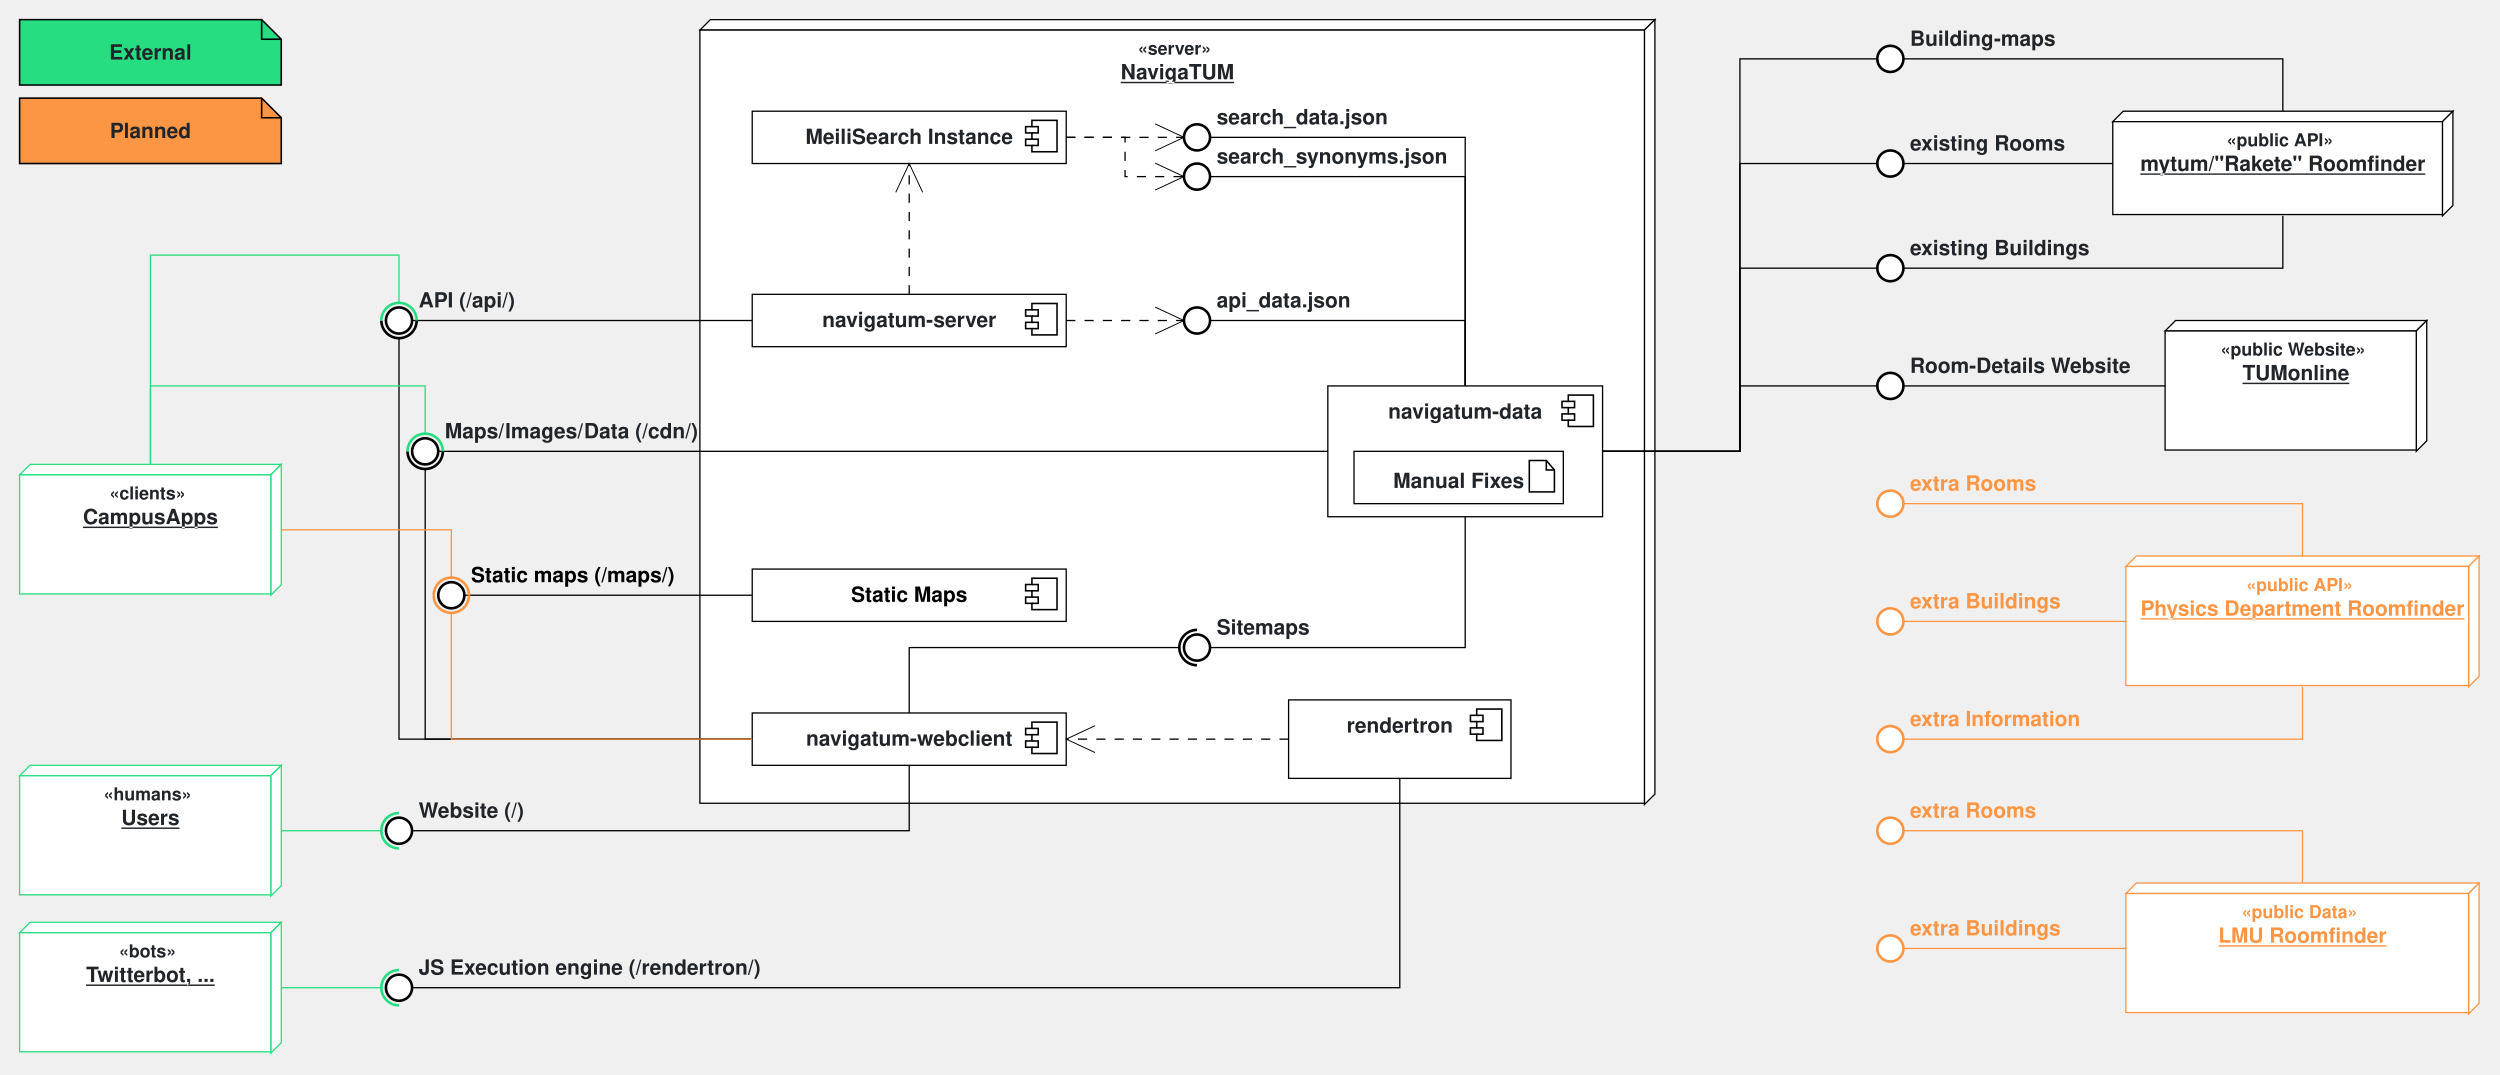
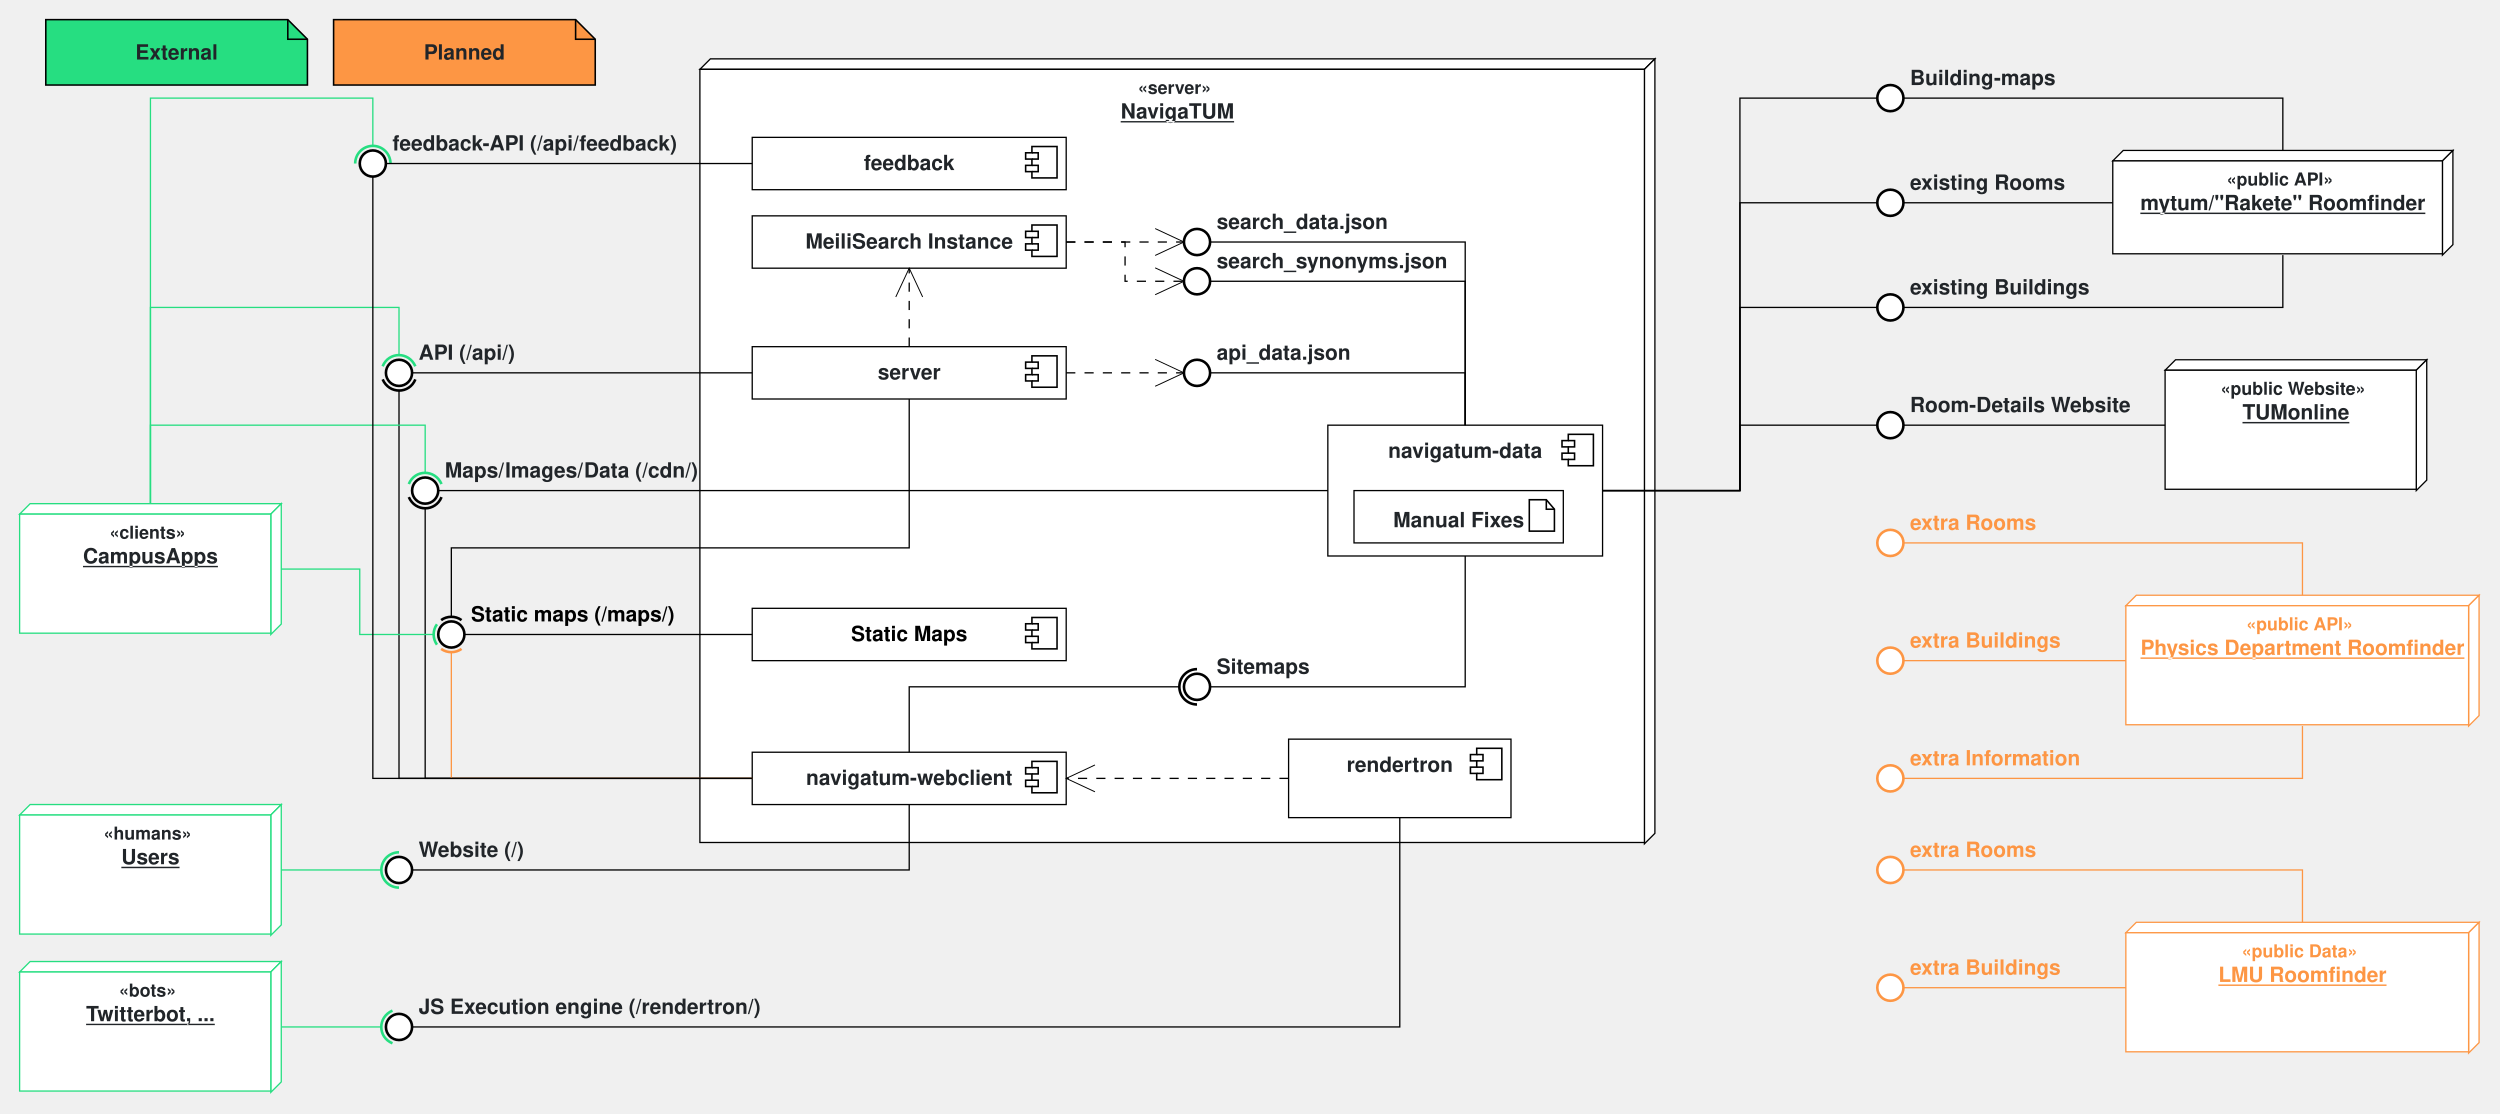
- <svg xmlns="http://www.w3.org/2000/svg" width="1911" height="821" fill="#ffffff">
+ <svg xmlns="http://www.w3.org/2000/svg" width="1911" height="851" fill="#ffffff">
  <defs>
    <style>
  text {
    fill: #212529;
    font-family: Helvetica Neue, Helvetica, Arial, sans-serif;
    font-size: 16px;
  }

  marker, text {
    fill-opacity: 1;
  }

  * {
    overflow: visible;
  }
</style>
  </defs>
-   <svg x="535" y="15" width="730" height="600" class="NavigaTUM" fill="#ffffff">
+   <svg x="535" y="45" width="730" height="600" class="NavigaTUM" fill="#ffffff">
    <g>
      <g>
        <path d="M 0 8 l 8 -8 H 730 l -8 8 Z" stroke="black" fill="white" class="sc-jSMfEi bOarBj" />
        <path d="M 730 0 V 592 l -8 8 V 8 Z" stroke="black" fill="white" class="sc-jSMfEi bOarBj" />
        <rect x="0" y="8" width="722" height="591" stroke="black" fill="white" class="sc-iBkjds iopFig" />
      </g>
      <text x="50%" y="30" dominant-baseline="middle" text-anchor="middle" font-weight="bold" pointer-events="none">
        <tspan x="50%" dy="-8" text-anchor="middle" font-size="85%">«server»</tspan>
        <tspan x="50%" dy="18" text-decoration="underline" text-anchor="middle">NavigaTUM</tspan>
      </text>
    </g>
  </svg>
-   <svg x="1015" y="295" width="210" height="100" class="navigatum-data" fill="#ffffff">
+   <svg x="1015" y="325" width="210" height="100" class="navigatum-data" fill="#ffffff">
    <g data-cy="uml-component">
      <rect width="100%" height="100%" stroke="black" fill="white" class="sc-iBkjds iopFig" />
      <text x="50%" y="25px" dominant-baseline="auto" text-anchor="middle" font-weight="bold" pointer-events="none">navigatum-data</text>
      <g transform="translate(179, 7)">
        <path d="M 4.8 0 L 24 0 L 24 24 L 4.8 24 L 4.8 19.2 L 0 19.2 L 0 14.4 L 4.8 14.4 L 4.8 9.6 L 0 9.6 L 0 4.8 L 4.8 4.8 Z" stroke-width="1.2" stroke-miterlimit="10" stroke="black" fill="white" class="sc-jSMfEi bOarBj" style="transform: scale(1);" />
        <path d="M 4.8 4.8 L 9.6 4.8 L 9.6 9.6 L 4.8 9.6 M 4.8 14.4 L 9.6 14.4 L 9.6 19.2 L 4.8 19.2" stroke-width="1.2" stroke-miterlimit="10" stroke="black" fill="none" class="sc-jSMfEi gYwSfK" style="transform: scale(1);" />
      </g>
    </g>
  </svg>
-   <svg x="1035" y="345" width="160" height="40" class="Manual Fixes" fill="#ffffff">
+   <svg x="1035" y="375" width="160" height="40" class="Manual Fixes" fill="#ffffff">
    <g>
      <rect width="100%" height="100%" stroke="black" fill="white" class="sc-iBkjds iopFig" />
      <text x="50%" y="28" dominant-baseline="auto" text-anchor="middle" font-weight="bold" pointer-events="none">Manual Fixes</text>
      <g transform="translate(134, 7) scale(1)">
        <path d="M 0 0 L 13 0 L 19.2 7.25 L 19.2 24 L 0 24 L 0 0 Z" stroke-width="1.2" stroke-miterlimit="10" stroke="black" fill="white" class="sc-jSMfEi bOarBj" />
        <path d="M 13 0 L 13 7.25 L 19.2 7.25" stroke-width="1.2" stroke-miterlimit="10" stroke="black" fill="none" class="sc-jSMfEi gYwSfK" />
      </g>
    </g>
  </svg>
-   <svg x="575" y="545" width="240" height="40" class="navigatum-webclient" fill="#ffffff">
+   <svg x="575" y="575" width="240" height="40" class="navigatum-webclient" fill="#ffffff">
    <g data-cy="uml-component">
      <rect width="100%" height="100%" stroke="black" fill="white" class="sc-iBkjds iopFig" />
      <text x="50%" y="25px" dominant-baseline="auto" text-anchor="middle" font-weight="bold" pointer-events="none">navigatum-webclient</text>
      <g transform="translate(209, 7)">
        <path d="M 4.8 0 L 24 0 L 24 24 L 4.8 24 L 4.8 19.2 L 0 19.2 L 0 14.4 L 4.8 14.4 L 4.8 9.6 L 0 9.6 L 0 4.8 L 4.8 4.8 Z" stroke-width="1.2" stroke-miterlimit="10" stroke="black" fill="white" class="sc-jSMfEi bOarBj" style="transform: scale(1);" />
        <path d="M 4.8 4.8 L 9.6 4.8 L 9.6 9.6 L 4.8 9.6 M 4.8 14.4 L 9.6 14.4 L 9.6 19.2 L 4.8 19.2" stroke-width="1.2" stroke-miterlimit="10" stroke="black" fill="none" class="sc-jSMfEi gYwSfK" style="transform: scale(1);" />
      </g>
    </g>
  </svg>
-   <svg x="905" y="95" width="20" height="20" class="search_data.json" fill="#ffffff">
-     <g>
-       <circle cx="10px" cy="50%" r="10" stroke-width="2" stroke="black" fill="white" class="sc-papXJ bdZYVS" />
+   <svg x="905" y="175" width="20" height="20" class="search_data.json" fill="#ffffff">
+     <g>
+       <circle cx="50%" cy="50%" r="10" stroke-width="2" stroke="black" fill="white" class="sc-papXJ bdZYVS" />
      <text x="25px" dominant-baseline="auto" text-anchor="start" font-weight="bold" pointer-events="none">search_data.json</text>
    </g>
  </svg>
-   <svg x="575" y="225" width="240" height="40" class="navigatum-server" fill="#ffffff">
-     <g data-cy="uml-component">
-       <rect width="100%" height="100%" stroke="black" fill="white" class="sc-iBkjds iopFig" />
-       <text x="50%" y="25px" dominant-baseline="auto" text-anchor="middle" font-weight="bold" pointer-events="none">navigatum-server</text>
+   <svg x="575" y="265" width="240" height="40" class="server" fill="#ffffff">
+     <g data-cy="uml-component">
+       <rect width="100%" height="100%" stroke="black" fill="white" class="sc-iBkjds iopFig" />
+       <text x="50%" y="25px" dominant-baseline="auto" text-anchor="middle" font-weight="bold" pointer-events="none">server</text>
      <g transform="translate(209, 7)">
        <path d="M 4.8 0 L 24 0 L 24 24 L 4.8 24 L 4.8 19.2 L 0 19.2 L 0 14.4 L 4.8 14.4 L 4.8 9.6 L 0 9.6 L 0 4.8 L 4.8 4.8 Z" stroke-width="1.2" stroke-miterlimit="10" stroke="black" fill="white" class="sc-jSMfEi bOarBj" style="transform: scale(1);" />
        <path d="M 4.8 4.8 L 9.6 4.8 L 9.6 9.6 L 4.8 9.6 M 4.8 14.4 L 9.6 14.4 L 9.6 19.2 L 4.8 19.2" stroke-width="1.2" stroke-miterlimit="10" stroke="black" fill="none" class="sc-jSMfEi gYwSfK" style="transform: scale(1);" />
      </g>
    </g>
  </svg>
-   <svg x="575" y="85" width="240" height="40" class="MeiliSearch Instance" fill="#ffffff">
+   <svg x="575" y="165" width="240" height="40" class="MeiliSearch Instance" fill="#ffffff">
    <g data-cy="uml-component">
      <rect width="100%" height="100%" stroke="black" fill="white" class="sc-iBkjds iopFig" />
      <text x="50%" y="25px" dominant-baseline="auto" text-anchor="middle" font-weight="bold" pointer-events="none">MeiliSearch Instance</text>
      <g transform="translate(209, 7)">
        <path d="M 4.8 0 L 24 0 L 24 24 L 4.8 24 L 4.8 19.2 L 0 19.2 L 0 14.4 L 4.8 14.4 L 4.8 9.6 L 0 9.6 L 0 4.8 L 4.8 4.8 Z" stroke-width="1.2" stroke-miterlimit="10" stroke="black" fill="white" class="sc-jSMfEi bOarBj" style="transform: scale(1);" />
        <path d="M 4.8 4.8 L 9.6 4.8 L 9.6 9.6 L 4.8 9.6 M 4.8 14.4 L 9.6 14.4 L 9.6 19.2 L 4.8 19.2" stroke-width="1.2" stroke-miterlimit="10" stroke="black" fill="none" class="sc-jSMfEi gYwSfK" style="transform: scale(1);" />
      </g>
    </g>
  </svg>
-   <svg x="905" y="235" width="20" height="20" class="api_data.json" fill="#ffffff">
-     <g>
-       <circle cx="10px" cy="50%" r="10" stroke-width="2" stroke="black" fill="white" class="sc-papXJ bdZYVS" />
+   <svg x="905" y="275" width="20" height="20" class="api_data.json" fill="#ffffff">
+     <g>
+       <circle cx="50%" cy="50%" r="10" stroke-width="2" stroke="black" fill="white" class="sc-papXJ bdZYVS" />
      <text x="25px" dominant-baseline="auto" text-anchor="start" font-weight="bold" pointer-events="none">api_data.json</text>
    </g>
  </svg>
-   <svg x="985" y="535" width="170" height="60" class="rendertron" fill="#ffffff">
+   <svg x="985" y="565" width="170" height="60" class="rendertron" fill="#ffffff">
    <g data-cy="uml-component">
      <rect width="100%" height="100%" stroke="black" fill="white" class="sc-iBkjds iopFig" />
      <text x="50%" y="25px" dominant-baseline="auto" text-anchor="middle" font-weight="bold" pointer-events="none">rendertron</text>
      <g transform="translate(139, 7)">
        <path d="M 4.8 0 L 24 0 L 24 24 L 4.8 24 L 4.8 19.2 L 0 19.2 L 0 14.4 L 4.8 14.4 L 4.8 9.6 L 0 9.6 L 0 4.8 L 4.8 4.8 Z" stroke-width="1.2" stroke-miterlimit="10" stroke="black" fill="white" class="sc-jSMfEi bOarBj" style="transform: scale(1);" />
        <path d="M 4.8 4.8 L 9.6 4.8 L 9.6 9.6 L 4.8 9.6 M 4.8 14.4 L 9.6 14.4 L 9.6 19.2 L 4.8 19.2" stroke-width="1.2" stroke-miterlimit="10" stroke="black" fill="none" class="sc-jSMfEi gYwSfK" style="transform: scale(1);" />
      </g>
    </g>
  </svg>
-   <svg x="905" y="125" width="20" height="20" class="search_synonyms.json" fill="#ffffff">
-     <g>
-       <circle cx="10px" cy="50%" r="10" stroke-width="2" stroke="black" fill="white" class="sc-papXJ bdZYVS" />
+   <svg x="905" y="205" width="20" height="20" class="search_synonyms.json" fill="#ffffff">
+     <g>
+       <circle cx="50%" cy="50%" r="10" stroke-width="2" stroke="black" fill="white" class="sc-papXJ bdZYVS" />
      <text x="25px" dominant-baseline="auto" text-anchor="start" font-weight="bold" pointer-events="none">search_synonyms.json</text>
    </g>
  </svg>
-   <svg x="575" y="435" width="240" height="40" class="Static Maps" fill="#ffffff">
+   <svg x="575" y="465" width="240" height="40" class="Static Maps" fill="#ffffff">
    <g data-cy="uml-component">
      <rect width="100%" height="100%" stroke="black" fill="white" class="sc-iBkjds hFmTNi" />
      <text x="50%" y="25px" dominant-baseline="auto" text-anchor="middle" font-weight="bold" pointer-events="none" style="fill: black;">Static Maps</text>
      <g transform="translate(209, 7)">
        <path d="M 4.8 0 L 24 0 L 24 24 L 4.8 24 L 4.8 19.2 L 0 19.2 L 0 14.4 L 4.8 14.4 L 4.8 9.6 L 0 9.6 L 0 4.8 L 4.8 4.8 Z" stroke-width="1.2" stroke-miterlimit="10" stroke="black" fill="white" class="sc-jSMfEi fDFhdB" style="transform: scale(1);" />
        <path d="M 4.8 4.8 L 9.6 4.8 L 9.6 9.6 L 4.8 9.6 M 4.8 14.4 L 9.6 14.4 L 9.6 19.2 L 4.8 19.2" stroke-width="1.2" stroke-miterlimit="10" stroke="black" fill="none" class="sc-jSMfEi gxavQI" style="transform: scale(1);" />
      </g>
    </g>
  </svg>
-   <svg x="905" y="485" width="20" height="20" class="Sitemaps" fill="#ffffff">
-     <g>
-       <circle cx="10px" cy="50%" r="10" stroke-width="2" stroke="black" fill="white" class="sc-papXJ bdZYVS" />
+   <svg x="905" y="515" width="20" height="20" class="Sitemaps" fill="#ffffff">
+     <g>
+       <circle cx="50%" cy="50%" r="10" stroke-width="2" stroke="black" fill="white" class="sc-papXJ bdZYVS" />
      <text x="25px" dominant-baseline="auto" text-anchor="start" font-weight="bold" pointer-events="none">Sitemaps</text>
    </g>
  </svg>
-   <svg x="1615" y="85" width="260" height="80" class="mytum/&quot;Rakete&quot; Roomfinder" fill="#ffffff">
+   <svg x="575" y="105" width="240" height="40" class="feedback" fill="#ffffff">
+     <g data-cy="uml-component">
+       <rect width="100%" height="100%" stroke="black" fill="white" class="sc-iBkjds iopFig" />
+       <text x="50%" y="25px" dominant-baseline="auto" text-anchor="middle" font-weight="bold" pointer-events="none">feedback</text>
+       <g transform="translate(209, 7)">
+         <path d="M 4.8 0 L 24 0 L 24 24 L 4.8 24 L 4.8 19.2 L 0 19.2 L 0 14.4 L 4.8 14.4 L 4.8 9.6 L 0 9.6 L 0 4.8 L 4.8 4.8 Z" stroke-width="1.2" stroke-miterlimit="10" stroke="black" fill="white" class="sc-jSMfEi bOarBj" style="transform: scale(1);" />
+         <path d="M 4.8 4.8 L 9.6 4.8 L 9.6 9.6 L 4.8 9.6 M 4.8 14.4 L 9.6 14.4 L 9.6 19.2 L 4.8 19.2" stroke-width="1.2" stroke-miterlimit="10" stroke="black" fill="none" class="sc-jSMfEi gYwSfK" style="transform: scale(1);" />
+       </g>
+     </g>
+   </svg>
+   <svg x="1615" y="115" width="260" height="80" class="mytum/&quot;Rakete&quot; Roomfinder" fill="#ffffff">
    <g>
      <g>
        <path d="M 0 8 l 8 -8 H 260 l -8 8 Z" stroke="black" fill="white" class="sc-jSMfEi bOarBj" />
        <path d="M 260 0 V 72 l -8 8 V 8 Z" stroke="black" fill="white" class="sc-jSMfEi bOarBj" />
        <rect x="0" y="8" width="252" height="71" stroke="black" fill="white" class="sc-iBkjds iopFig" />
      </g>
      <text x="50%" y="30" dominant-baseline="middle" text-anchor="middle" font-weight="bold" pointer-events="none">
        <tspan x="50%" dy="-8" text-anchor="middle" font-size="85%">«public API»</tspan>
        <tspan x="50%" dy="18" text-decoration="underline" text-anchor="middle">mytum/"Rakete" Roomfinder</tspan>
      </text>
    </g>
  </svg>
-   <svg x="1655" y="245" width="200" height="100" class="TUMonline" fill="#ffffff">
+   <svg x="1655" y="275" width="200" height="100" class="TUMonline" fill="#ffffff">
    <g>
      <g>
        <path d="M 0 8 l 8 -8 H 200 l -8 8 Z" stroke="black" fill="white" class="sc-jSMfEi bOarBj" />
        <path d="M 200 0 V 92 l -8 8 V 8 Z" stroke="black" fill="white" class="sc-jSMfEi bOarBj" />
        <rect x="0" y="8" width="192" height="91" stroke="black" fill="white" class="sc-iBkjds iopFig" />
      </g>
      <text x="50%" y="30" dominant-baseline="middle" text-anchor="middle" font-weight="bold" pointer-events="none">
        <tspan x="50%" dy="-8" text-anchor="middle" font-size="85%">«public Website»</tspan>
        <tspan x="50%" dy="18" text-decoration="underline" text-anchor="middle">TUMonline</tspan>
      </text>
    </g>
  </svg>
-   <svg x="1435" y="115" width="20" height="20" class="existing Rooms" fill="#ffffff">
-     <g>
-       <circle cx="10px" cy="50%" r="10" stroke-width="2" stroke="black" fill="white" class="sc-papXJ bdZYVS" />
+   <svg x="1435" y="145" width="20" height="20" class="existing Rooms" fill="#ffffff">
+     <g>
+       <circle cx="50%" cy="50%" r="10" stroke-width="2" stroke="black" fill="white" class="sc-papXJ bdZYVS" />
      <text x="25px" dominant-baseline="auto" text-anchor="start" font-weight="bold" pointer-events="none">existing Rooms</text>
    </g>
  </svg>
-   <svg x="1435" y="285" width="20" height="20" class="Room-Details Website" fill="#ffffff">
-     <g>
-       <circle cx="10px" cy="50%" r="10" stroke-width="2" stroke="black" fill="white" class="sc-papXJ bdZYVS" />
+   <svg x="1435" y="315" width="20" height="20" class="Room-Details Website" fill="#ffffff">
+     <g>
+       <circle cx="50%" cy="50%" r="10" stroke-width="2" stroke="black" fill="white" class="sc-papXJ bdZYVS" />
      <text x="25px" dominant-baseline="auto" text-anchor="start" font-weight="bold" pointer-events="none">Room-Details Website</text>
    </g>
  </svg>
-   <svg x="1435" y="35" width="20" height="20" class="Building-maps" fill="#ffffff">
-     <g>
-       <circle cx="10px" cy="50%" r="10" stroke-width="2" stroke="black" fill="white" class="sc-papXJ bdZYVS" />
+   <svg x="1435" y="65" width="20" height="20" class="Building-maps" fill="#ffffff">
+     <g>
+       <circle cx="50%" cy="50%" r="10" stroke-width="2" stroke="black" fill="white" class="sc-papXJ bdZYVS" />
      <text x="25px" dominant-baseline="auto" text-anchor="start" font-weight="bold" pointer-events="none">Building-maps</text>
    </g>
  </svg>
-   <svg x="1435" y="195" width="20" height="20" class="existing Buildings" fill="#ffffff">
-     <g>
-       <circle cx="10px" cy="50%" r="10" stroke-width="2" stroke="black" fill="white" class="sc-papXJ bdZYVS" />
+   <svg x="1435" y="225" width="20" height="20" class="existing Buildings" fill="#ffffff">
+     <g>
+       <circle cx="50%" cy="50%" r="10" stroke-width="2" stroke="black" fill="white" class="sc-papXJ bdZYVS" />
      <text x="25px" dominant-baseline="auto" text-anchor="start" font-weight="bold" pointer-events="none">existing Buildings</text>
    </g>
  </svg>
-   <svg x="295" y="235" width="20" height="20" class="API (/api/)" fill="#ffffff">
-     <g>
-       <circle cx="10px" cy="50%" r="10" stroke-width="2" stroke="black" fill="white" class="sc-papXJ bdZYVS" />
+   <svg x="295" y="275" width="20" height="20" class="API (/api/)" fill="#ffffff">
+     <g>
+       <circle cx="50%" cy="50%" r="10" stroke-width="2" stroke="black" fill="white" class="sc-papXJ bdZYVS" />
      <text x="25px" dominant-baseline="auto" text-anchor="start" font-weight="bold" pointer-events="none">API (/api/)</text>
    </g>
  </svg>
-   <svg x="315" y="335" width="20" height="20" class="Maps/Images/Data (/cdn/)" fill="#ffffff">
-     <g>
-       <circle cx="10px" cy="50%" r="10" stroke-width="2" stroke="black" fill="white" class="sc-papXJ bdZYVS" />
+   <svg x="315" y="365" width="20" height="20" class="Maps/Images/Data (/cdn/)" fill="#ffffff">
+     <g>
+       <circle cx="50%" cy="50%" r="10" stroke-width="2" stroke="black" fill="white" class="sc-papXJ bdZYVS" />
      <text x="25px" dominant-baseline="auto" text-anchor="start" font-weight="bold" pointer-events="none">Maps/Images/Data (/cdn/)</text>
    </g>
  </svg>
-   <svg x="295" y="625" width="20" height="20" class="Website (/)" fill="#ffffff">
-     <g>
-       <circle cx="10px" cy="50%" r="10" stroke-width="2" stroke="black" fill="white" class="sc-papXJ bdZYVS" />
+   <svg x="295" y="655" width="20" height="20" class="Website (/)" fill="#ffffff">
+     <g>
+       <circle cx="50%" cy="50%" r="10" stroke-width="2" stroke="black" fill="white" class="sc-papXJ bdZYVS" />
      <text x="25px" dominant-baseline="auto" text-anchor="start" font-weight="bold" pointer-events="none">Website (/)</text>
    </g>
  </svg>
-   <svg x="1625" y="425" width="270" height="100" class="Physics Department Roomfinder" fill="#ffffff">
+   <svg x="1625" y="455" width="270" height="100" class="Physics Department Roomfinder" fill="#ffffff">
    <g>
      <g>
        <path d="M 0 8 l 8 -8 H 270 l -8 8 Z" stroke="#fd9644" fill="white" class="sc-jSMfEi jjEajA" />
        <path d="M 270 0 V 92 l -8 8 V 8 Z" stroke="#fd9644" fill="white" class="sc-jSMfEi jjEajA" />
        <rect x="0" y="8" width="262" height="91" stroke="#fd9644" fill="white" class="sc-iBkjds dpfeJX" />
      </g>
      <text x="50%" y="30" dominant-baseline="middle" text-anchor="middle" font-weight="bold" pointer-events="none" style="fill: rgb(253, 150, 68);">
        <tspan x="50%" dy="-8" text-anchor="middle" font-size="85%">«public API»</tspan>
        <tspan x="50%" dy="18" text-decoration="underline" text-anchor="middle">Physics Department Roomfinder</tspan>
      </text>
    </g>
  </svg>
-   <svg x="1435" y="375" width="20" height="20" class="extra Rooms" fill="#ffffff">
-     <g>
-       <circle cx="10px" cy="50%" r="10" stroke-width="2" stroke="#fd9644" fill="white" class="sc-papXJ dMqOER" />
+   <svg x="1435" y="405" width="20" height="20" class="extra Rooms" fill="#ffffff">
+     <g>
+       <circle cx="50%" cy="50%" r="10" stroke-width="2" stroke="#fd9644" fill="white" class="sc-papXJ dMqOER" />
      <text x="25px" dominant-baseline="auto" text-anchor="start" font-weight="bold" pointer-events="none" style="fill: rgb(253, 150, 68);">extra Rooms</text>
    </g>
  </svg>
-   <svg x="1435" y="465" width="20" height="20" class="extra Buildings" fill="#ffffff">
-     <g>
-       <circle cx="10px" cy="50%" r="10" stroke-width="2" stroke="#fd9644" fill="white" class="sc-papXJ dMqOER" />
+   <svg x="1435" y="495" width="20" height="20" class="extra Buildings" fill="#ffffff">
+     <g>
+       <circle cx="50%" cy="50%" r="10" stroke-width="2" stroke="#fd9644" fill="white" class="sc-papXJ dMqOER" />
      <text x="25px" dominant-baseline="auto" text-anchor="start" font-weight="bold" pointer-events="none" style="fill: rgb(253, 150, 68);">extra Buildings</text>
    </g>
  </svg>
-   <svg x="1435" y="555" width="20" height="20" class="extra Information" fill="#ffffff">
-     <g>
-       <circle cx="10px" cy="50%" r="10" stroke-width="2" stroke="#fd9644" fill="white" class="sc-papXJ dMqOER" />
+   <svg x="1435" y="585" width="20" height="20" class="extra Information" fill="#ffffff">
+     <g>
+       <circle cx="50%" cy="50%" r="10" stroke-width="2" stroke="#fd9644" fill="white" class="sc-papXJ dMqOER" />
      <text x="25px" dominant-baseline="auto" text-anchor="start" font-weight="bold" pointer-events="none" style="fill: rgb(253, 150, 68);">extra Information</text>
    </g>
  </svg>
-   <svg x="15" y="355" width="200" height="100" class="CampusApps" fill="#ffffff">
+   <svg x="15" y="385" width="200" height="100" class="CampusApps" fill="#ffffff">
    <g>
      <g>
        <path d="M 0 8 l 8 -8 H 200 l -8 8 Z" stroke="#26de81" fill="white" class="sc-jSMfEi eJGjZJ" />
        <path d="M 200 0 V 92 l -8 8 V 8 Z" stroke="#26de81" fill="white" class="sc-jSMfEi eJGjZJ" />
        <rect x="0" y="8" width="192" height="91" stroke="#26de81" fill="white" class="sc-iBkjds dqpomC" />
      </g>
      <text x="50%" y="30" dominant-baseline="middle" text-anchor="middle" font-weight="bold" pointer-events="none">
        <tspan x="50%" dy="-8" text-anchor="middle" font-size="85%">«clients»</tspan>
        <tspan x="50%" dy="18" text-decoration="underline" text-anchor="middle">CampusApps</tspan>
      </text>
    </g>
  </svg>
-   <svg x="15" y="585" width="200" height="100" class="Users" fill="#ffffff">
+   <svg x="15" y="615" width="200" height="100" class="Users" fill="#ffffff">
    <g>
      <g>
        <path d="M 0 8 l 8 -8 H 200 l -8 8 Z" stroke="#26de81" fill="white" class="sc-jSMfEi eJGjZJ" />
        <path d="M 200 0 V 92 l -8 8 V 8 Z" stroke="#26de81" fill="white" class="sc-jSMfEi eJGjZJ" />
        <rect x="0" y="8" width="192" height="91" stroke="#26de81" fill="white" class="sc-iBkjds dqpomC" />
      </g>
      <text x="50%" y="30" dominant-baseline="middle" text-anchor="middle" font-weight="bold" pointer-events="none">
        <tspan x="50%" dy="-8" text-anchor="middle" font-size="85%">«humans»</tspan>
        <tspan x="50%" dy="18" text-decoration="underline" text-anchor="middle">Users</tspan>
      </text>
    </g>
  </svg>
-   <svg x="295" y="745" width="20" height="20" class="JS Execution engine (/rendertron/)" fill="#ffffff">
-     <g>
-       <circle cx="10px" cy="50%" r="10" stroke-width="2" stroke="black" fill="white" class="sc-papXJ bdZYVS" />
+   <svg x="295" y="775" width="20" height="20" class="JS Execution engine (/rendertron/)" fill="#ffffff">
+     <g>
+       <circle cx="50%" cy="50%" r="10" stroke-width="2" stroke="black" fill="white" class="sc-papXJ bdZYVS" />
      <text x="25px" dominant-baseline="auto" text-anchor="start" font-weight="bold" pointer-events="none">JS Execution engine (/rendertron/)</text>
    </g>
  </svg>
-   <svg x="15" y="705" width="200" height="100" class="Twitterbot, ..." fill="#ffffff">
+   <svg x="15" y="735" width="200" height="100" class="Twitterbot, ..." fill="#ffffff">
    <g>
      <g>
        <path d="M 0 8 l 8 -8 H 200 l -8 8 Z" stroke="#26de81" fill="white" class="sc-jSMfEi eJGjZJ" />
        <path d="M 200 0 V 92 l -8 8 V 8 Z" stroke="#26de81" fill="white" class="sc-jSMfEi eJGjZJ" />
        <rect x="0" y="8" width="192" height="91" stroke="#26de81" fill="white" class="sc-iBkjds dqpomC" />
      </g>
      <text x="50%" y="30" dominant-baseline="middle" text-anchor="middle" font-weight="bold" pointer-events="none">
        <tspan x="50%" dy="-8" text-anchor="middle" font-size="85%">«bots»</tspan>
        <tspan x="50%" dy="18" text-decoration="underline" text-anchor="middle">Twitterbot, ...</tspan>
      </text>
    </g>
  </svg>
-   <svg x="1625" y="675" width="270" height="100" class="LMU Roomfinder" fill="#ffffff">
+   <svg x="1625" y="705" width="270" height="100" class="LMU Roomfinder" fill="#ffffff">
    <g>
      <g>
        <path d="M 0 8 l 8 -8 H 270 l -8 8 Z" stroke="#fd9644" fill="white" class="sc-jSMfEi jjEajA" />
        <path d="M 270 0 V 92 l -8 8 V 8 Z" stroke="#fd9644" fill="white" class="sc-jSMfEi jjEajA" />
        <rect x="0" y="8" width="262" height="91" stroke="#fd9644" fill="white" class="sc-iBkjds dpfeJX" />
      </g>
      <text x="50%" y="30" dominant-baseline="middle" text-anchor="middle" font-weight="bold" pointer-events="none" style="fill: rgb(253, 150, 68);">
        <tspan x="50%" dy="-8" text-anchor="middle" font-size="85%">«public Data»</tspan>
        <tspan x="50%" dy="18" text-decoration="underline" text-anchor="middle">LMU Roomfinder</tspan>
      </text>
    </g>
  </svg>
-   <svg x="1435" y="625" width="20" height="20" class="extra Rooms" fill="#ffffff">
-     <g>
-       <circle cx="10px" cy="50%" r="10" stroke-width="2" stroke="#fd9644" fill="white" class="sc-papXJ dMqOER" />
+   <svg x="1435" y="655" width="20" height="20" class="extra Rooms" fill="#ffffff">
+     <g>
+       <circle cx="50%" cy="50%" r="10" stroke-width="2" stroke="#fd9644" fill="white" class="sc-papXJ dMqOER" />
      <text x="25px" dominant-baseline="auto" text-anchor="start" font-weight="bold" pointer-events="none" style="fill: rgb(253, 150, 68);">extra Rooms</text>
    </g>
  </svg>
-   <svg x="1435" y="715" width="20" height="20" class="extra Buildings" fill="#ffffff">
-     <g>
-       <circle cx="10px" cy="50%" r="10" stroke-width="2" stroke="#fd9644" fill="white" class="sc-papXJ dMqOER" />
+   <svg x="1435" y="745" width="20" height="20" class="extra Buildings" fill="#ffffff">
+     <g>
+       <circle cx="50%" cy="50%" r="10" stroke-width="2" stroke="#fd9644" fill="white" class="sc-papXJ dMqOER" />
      <text x="25px" dominant-baseline="auto" text-anchor="start" font-weight="bold" pointer-events="none" style="fill: rgb(253, 150, 68);">extra Buildings</text>
    </g>
  </svg>
-   <svg x="15" y="15" width="200" height="50" class="External" fill="#26de81">
+   <svg x="35" y="15" width="200" height="50" class="External" fill="#26de81">
    <g>
      <path d="M 0 0 L 185 0 L 200 15 L 200 50 L 0 50 L 0 0 Z" stroke-width="1.2" stroke-miterlimit="10" stroke="black" fill="#26de81" class="sc-jSMfEi dUWCkx" />
      <path d="M 185 0 L 185 15 L 200 15" stroke-width="1.2" stroke-miterlimit="10" stroke="black" fill="none" class="sc-jSMfEi gxavQI" />
      <text x="100" y="25" text-anchor="middle" width="200" height="50" font-weight="bold" pointer-events="none">
        <tspan x="100" dy="5.5">External</tspan>
      </text>
    </g>
  </svg>
-   <svg x="15" y="75" width="200" height="50" class="Planned" fill="#fd9644">
+   <svg x="255" y="15" width="200" height="50" class="Planned" fill="#fd9644">
    <g>
      <path d="M 0 0 L 185 0 L 200 15 L 200 50 L 0 50 L 0 0 Z" stroke-width="1.2" stroke-miterlimit="10" stroke="black" fill="#fd9644" class="sc-jSMfEi jKmLts" />
      <path d="M 185 0 L 185 15 L 200 15" stroke-width="1.2" stroke-miterlimit="10" stroke="black" fill="none" class="sc-jSMfEi gxavQI" />
      <text x="100" y="25" text-anchor="middle" width="200" height="50" font-weight="bold" pointer-events="none">
        <tspan x="100" dy="5.5">Planned</tspan>
      </text>
    </g>
  </svg>
-   <svg x="335" y="445" width="20" height="20" class="Static maps (/maps/)" fill="#ffffff">
-     <g>
-       <circle cx="10px" cy="50%" r="10" stroke-width="2" stroke="black" fill="white" class="sc-papXJ cgkCyQ" />
+   <svg x="335" y="475" width="20" height="20" class="Static maps (/maps/)" fill="#ffffff">
+     <g>
+       <circle cx="50%" cy="50%" r="10" stroke-width="2" stroke="black" fill="white" class="sc-papXJ cgkCyQ" />
      <text x="25px" dominant-baseline="auto" text-anchor="start" font-weight="bold" pointer-events="none" style="fill: black;">Static maps (/maps/)</text>
    </g>
  </svg>
-   <svg x="1225" y="45" width="210" height="300" class="" fill="#ffffff">
+   <svg x="275" y="115" width="20" height="20" class="feedback-API (/api/feedback)" fill="#ffffff">
+     <g>
+       <circle cx="50%" cy="50%" r="10" stroke-width="2" stroke="black" fill="white" class="sc-papXJ bdZYVS" />
+       <text x="25px" dominant-baseline="auto" text-anchor="start" font-weight="bold" pointer-events="none">feedback-API (/api/feedback)</text>
+     </g>
+   </svg>
+   <svg x="1225" y="75" width="210" height="300" class="" fill="#ffffff">
    <g>
      <polyline points="210 0,105 0,105 300,0 300" stroke="black" fill="none" class="sc-eCYdqJ jAZyLs" />
    </g>
  </svg>
-   <svg x="1455" y="45" width="290" height="40" class="" fill="#ffffff">
+   <svg x="1455" y="75" width="290" height="40" class="" fill="#ffffff">
    <g>
      <polyline points="0 0,290 0,290 40" stroke="black" fill="none" class="sc-eCYdqJ jAZyLs" />
    </g>
  </svg>
-   <svg x="1225" y="125" width="210" height="220" class="" fill="#ffffff">
+   <svg x="1225" y="155" width="210" height="220" class="" fill="#ffffff">
    <g>
      <polyline points="210 0,105 0,105 220,0 220" stroke="black" fill="none" class="sc-eCYdqJ jAZyLs" />
    </g>
  </svg>
-   <svg x="1455" y="125" width="160" height="1" class="" fill="#ffffff">
+   <svg x="1455" y="155" width="160" height="1" class="" fill="#ffffff">
    <g>
      <polyline points="0 0,160 0" stroke="black" fill="none" class="sc-eCYdqJ jAZyLs" />
    </g>
  </svg>
-   <svg x="1225" y="295" width="210" height="50" class="" fill="#ffffff">
+   <svg x="1225" y="325" width="210" height="50" class="" fill="#ffffff">
    <g>
      <polyline points="210 0,105 0,105 50,0 50" stroke="black" fill="none" class="sc-eCYdqJ jAZyLs" />
    </g>
  </svg>
-   <svg x="1455" y="295" width="200" height="1" class="" fill="#ffffff">
+   <svg x="1455" y="325" width="200" height="1" class="" fill="#ffffff">
    <g>
      <polyline points="0 0,200 0" stroke="black" fill="none" class="sc-eCYdqJ jAZyLs" />
    </g>
  </svg>
-   <svg x="1225" y="205" width="210" height="140" class="" fill="#ffffff">
+   <svg x="1225" y="235" width="210" height="140" class="" fill="#ffffff">
    <g>
      <polyline points="210 0,105 0,105 140,0 140" stroke-width="1" stroke="black" fill="none" class="sc-eCYdqJ jAZyLs" />
      <text x="105" y="70" dominant-baseline="middle" text-anchor="start" font-weight="bold" pointer-events="none" dx="5" />
    </g>
  </svg>
-   <svg x="1455" y="165" width="290" height="40" class="" fill="#ffffff">
+   <svg x="1455" y="195" width="290" height="40" class="" fill="#ffffff">
    <g>
      <polyline points="0 40,290 40,290 0" stroke="black" fill="none" class="sc-eCYdqJ jAZyLs" />
    </g>
  </svg>
-   <svg x="925" y="105" width="195" height="190" class="" fill="#ffffff">
-     <g>
-       <polyline points="195 190,195 0,0 0" stroke="black" fill="none" class="sc-eCYdqJ jAZyLs" />
-     </g>
-   </svg>
-   <svg x="815" y="105" width="90" height="1" class="" fill="#ffffff">
+   <svg x="925" y="185" width="195" height="140" class="" fill="#ffffff">
+     <g>
+       <polyline points="195 140,195 0,0 0" stroke="black" fill="none" class="sc-eCYdqJ jAZyLs" />
+     </g>
+   </svg>
+   <svg x="815" y="185" width="90" height="1" class="" fill="#ffffff">
    <g>
      <marker id="marker-c1e1ca46-9243-4986-adf6-32dfa13c56df" viewBox="0 0 30 30" markerWidth="22" markerHeight="30" refX="30" refY="15" orient="auto" markerUnits="strokeWidth">
        <path d="M0,29 L30,15 L0,1" stroke="black" fill="none" class="sc-jSMfEi gYwSfK" />
      </marker>
      <polyline points="0 0,90 0" stroke-width="1" stroke-dasharray="7" marker-end="url(#marker-c1e1ca46-9243-4986-adf6-32dfa13c56df)" stroke="black" fill="none" class="sc-eCYdqJ jAZyLs" />
    </g>
  </svg>
-   <svg x="815" y="245" width="90" height="1" class="" fill="#ffffff">
+   <svg x="815" y="285" width="90" height="1" class="" fill="#ffffff">
    <g>
      <marker id="marker-7a4a03a7-0871-4c0c-aed4-e57a7fe0b04f" viewBox="0 0 30 30" markerWidth="22" markerHeight="30" refX="30" refY="15" orient="auto" markerUnits="strokeWidth">
        <path d="M0,29 L30,15 L0,1" stroke="black" fill="none" class="sc-jSMfEi gYwSfK" />
      </marker>
      <polyline points="0 0,90 0" stroke-width="1" stroke-dasharray="7" marker-end="url(#marker-7a4a03a7-0871-4c0c-aed4-e57a7fe0b04f)" stroke="black" fill="none" class="sc-eCYdqJ jAZyLs" />
    </g>
  </svg>
-   <svg x="312" y="342" width="263" height="223" class="" fill="#ffffff">
+   <svg x="312" y="372" width="263" height="223" class="" fill="#ffffff">
    <g>
      <marker id="marker-2bd21e8b-56d8-49be-bb13-b1e4dd63a01b" viewBox="0 0 27 27" markerWidth="27" markerHeight="27" refX="0" refY="0" orient="auto" markerUnits="strokeWidth">
-         <path d="M 13 -13.5 a 13,13 0 0 0 0,27" stroke-width="2" stroke="black" fill="none" class="sc-jSMfEi gxavQI" />
+         <path d="M 8 -12.5 C -3.5 -7.5 -3.3 7.9 8 12.5" stroke-width="2" stroke="black" fill="none" class="sc-jSMfEi gxavQI" />
      </marker>
      <polyline points="263 223,13 223,13 16" stroke-width="1" marker-end="url(#marker-2bd21e8b-56d8-49be-bb13-b1e4dd63a01b)" stroke="black" fill="none" class="sc-eCYdqJ kfUCae" />
    </g>
  </svg>
-   <svg x="315" y="245" width="260" height="1" class="" fill="#ffffff">
+   <svg x="315" y="285" width="260" height="1" class="" fill="#ffffff">
    <g>
      <polyline points="260 0,0 0" stroke="black" fill="none" class="sc-eCYdqJ jAZyLs" />
    </g>
  </svg>
-   <svg x="925" y="245" width="195" height="50" class="" fill="#ffffff">
-     <g>
-       <polyline points="0 0,195 0,195 50" stroke="black" fill="none" class="sc-eCYdqJ jAZyLs" />
-     </g>
-   </svg>
-   <svg x="292" y="242" width="283" height="323" class="" fill="#ffffff">
+   <svg x="925" y="285" width="195" height="40" class="" fill="#ffffff">
+     <g>
+       <polyline points="0 0,195 0,195 40" stroke="black" fill="none" class="sc-eCYdqJ jAZyLs" />
+     </g>
+   </svg>
+   <svg x="292" y="282" width="283" height="313" class="" fill="#ffffff">
    <g>
      <marker id="marker-81a638be-0271-4ad6-a418-24af44f29c1d" viewBox="0 0 27 27" markerWidth="27" markerHeight="27" refX="0" refY="0" orient="auto" markerUnits="strokeWidth">
-         <path d="M 13 -13.5 a 13,13 0 0 0 0,27" stroke-width="2" stroke="black" fill="none" class="sc-jSMfEi gxavQI" />
-       </marker>
-       <polyline points="283 323,13 323,13 16" stroke-width="1" marker-end="url(#marker-81a638be-0271-4ad6-a418-24af44f29c1d)" stroke="black" fill="none" class="sc-eCYdqJ kfUCae" />
-     </g>
-   </svg>
-   <svg x="335" y="345" width="680" height="1" class="" fill="#ffffff">
+         <path d="M 8 -12.5 C -3.5 -7.5 -3.3 7.9 8 12.5" stroke-width="2" stroke="black" fill="none" class="sc-jSMfEi gxavQI" />
+       </marker>
+       <polyline points="283 313,13 313,13 16" stroke-width="1" marker-end="url(#marker-81a638be-0271-4ad6-a418-24af44f29c1d)" stroke="black" fill="none" class="sc-eCYdqJ kfUCae" />
+     </g>
+   </svg>
+   <svg x="335" y="375" width="680" height="1" class="" fill="#ffffff">
    <g>
      <polyline points="0 0,680 0" stroke="black" fill="none" class="sc-eCYdqJ jAZyLs" />
    </g>
  </svg>
-   <svg x="315" y="585" width="380" height="50" class="" fill="#ffffff">
+   <svg x="315" y="615" width="380" height="50" class="" fill="#ffffff">
    <g>
      <polyline points="0 50,380 50,380 0" stroke="black" fill="none" class="sc-eCYdqJ jAZyLs" />
    </g>
  </svg>
-   <svg x="1455" y="385" width="305" height="40" class="" fill="#ffffff">
+   <svg x="1455" y="415" width="305" height="40" class="" fill="#ffffff">
    <g>
      <polyline points="305 40,305 0,0 0" stroke="#fd9644" fill="none" class="sc-eCYdqJ fFelrP" />
    </g>
  </svg>
-   <svg x="1455" y="475" width="170" height="1" class="" fill="#ffffff">
+   <svg x="1455" y="505" width="170" height="1" class="" fill="#ffffff">
    <g>
      <polyline points="170 0,0 0" stroke="#fd9644" fill="none" class="sc-eCYdqJ fFelrP" />
    </g>
  </svg>
-   <svg x="1455" y="525" width="305" height="40" class="" fill="#ffffff">
+   <svg x="1455" y="555" width="305" height="40" class="" fill="#ffffff">
    <g>
      <polyline points="305 0,305 40,0 40" stroke="#fd9644" fill="none" class="sc-eCYdqJ fFelrP" />
    </g>
  </svg>
-   <svg x="115" y="195" width="204" height="160" class="" fill="#ffffff">
+   <svg x="115" y="235" width="204" height="150" class="" fill="#ffffff">
    <g>
      <marker id="marker-ef877731-d06a-432f-ac62-b96c0f3611ef" viewBox="0 0 27 27" markerWidth="27" markerHeight="27" refX="0" refY="0" orient="auto" markerUnits="strokeWidth">
-         <path d="M 13 -13.5 a 13,13 0 0 0 0,27" stroke-width="2" stroke="#26de81" fill="none" class="sc-jSMfEi dqBKlw" />
-       </marker>
-       <polyline points="0 160,0 0,190 0,190 37" stroke-width="1" marker-end="url(#marker-ef877731-d06a-432f-ac62-b96c0f3611ef)" stroke="#26de81" fill="none" class="sc-eCYdqJ fGouUu" />
-     </g>
-   </svg>
-   <svg x="115" y="295" width="224" height="60" class="" fill="#ffffff">
+         <path d="M 8 -12.5 C -3.5 -7.5 -3.3 7.9 8 12.5" stroke-width="2" stroke="#26de81" fill="none" class="sc-jSMfEi dqBKlw" />
+       </marker>
+       <polyline points="0 150,0 0,190 0,190 37" stroke-width="1" marker-end="url(#marker-ef877731-d06a-432f-ac62-b96c0f3611ef)" stroke="#26de81" fill="none" class="sc-eCYdqJ fGouUu" />
+     </g>
+   </svg>
+   <svg x="115" y="325" width="224" height="60" class="" fill="#ffffff">
    <g>
      <marker id="marker-7bae1f5d-d16e-469d-a071-90c745f726c7" viewBox="0 0 27 27" markerWidth="27" markerHeight="27" refX="0" refY="0" orient="auto" markerUnits="strokeWidth">
-         <path d="M 13 -13.5 a 13,13 0 0 0 0,27" stroke-width="2" stroke="#26de81" fill="none" class="sc-jSMfEi dqBKlw" />
+         <path d="M 8 -12.5 C -3.5 -7.5 -3.3 7.9 8 12.5" stroke-width="2" stroke="#26de81" fill="none" class="sc-jSMfEi dqBKlw" />
      </marker>
      <polyline points="0 60,0 0,210 0,210 37" stroke-width="1" marker-end="url(#marker-7bae1f5d-d16e-469d-a071-90c745f726c7)" stroke="#26de81" fill="none" class="sc-eCYdqJ fGouUu" />
    </g>
  </svg>
-   <svg x="215" y="622" width="94" height="27" class="" fill="#ffffff">
+   <svg x="215" y="652" width="94" height="27" class="" fill="#ffffff">
    <g>
      <marker id="marker-3ab6e852-8b41-4c34-a37a-39adb977775e" viewBox="0 0 27 27" markerWidth="27" markerHeight="27" refX="0" refY="0" orient="auto" markerUnits="strokeWidth">
-         <path d="M 13 -13.5 a 13,13 0 0 0 0,27" stroke-width="2" stroke="#26de81" fill="none" class="sc-jSMfEi dqBKlw" />
+         <path d="M 13 -13.5 a 1 1 0 0 0 0 27" stroke-width="2" stroke="#26de81" fill="none" class="sc-jSMfEi dqBKlw" />
      </marker>
      <polyline points="0 13,77 13" stroke-width="1" marker-end="url(#marker-3ab6e852-8b41-4c34-a37a-39adb977775e)" stroke="#26de81" fill="none" class="sc-eCYdqJ fGouUu" />
    </g>
  </svg>
-   <svg x="315" y="595" width="755" height="160" class="" fill="#ffffff">
+   <svg x="315" y="625" width="755" height="160" class="" fill="#ffffff">
    <g>
      <polyline points="755 0,755 160,0 160" stroke="black" fill="none" class="sc-eCYdqJ jAZyLs" />
    </g>
  </svg>
-   <svg x="215" y="742" width="94" height="27" class="" fill="#ffffff">
+   <svg x="215" y="772" width="94" height="27" class="" fill="#ffffff">
    <g>
      <marker id="marker-9f69d649-e1d5-4a58-9aef-e99073deb7aa" viewBox="0 0 27 27" markerWidth="27" markerHeight="27" refX="0" refY="0" orient="auto" markerUnits="strokeWidth">
-         <path d="M 13 -13.5 a 13,13 0 0 0 0,27" stroke-width="2" stroke="#26de81" fill="none" class="sc-jSMfEi dqBKlw" />
+         <path d="M 8 -12.5 C -3.5 -7.5 -3.3 7.9 8 12.5" stroke-width="2" stroke="#26de81" fill="none" class="sc-jSMfEi dqBKlw" />
      </marker>
      <polyline points="0 13,77 13" stroke-width="1" marker-end="url(#marker-9f69d649-e1d5-4a58-9aef-e99073deb7aa)" stroke="#26de81" fill="none" class="sc-eCYdqJ fGouUu" />
    </g>
  </svg>
-   <svg x="925" y="135" width="195" height="160" class="" fill="#ffffff">
-     <g>
-       <polyline points="0 0,195 0,195 160" stroke="black" fill="none" class="sc-eCYdqJ jAZyLs" />
-     </g>
-   </svg>
-   <svg x="815" y="105" width="90" height="30" class="" fill="#ffffff">
+   <svg x="925" y="215" width="195" height="110" class="" fill="#ffffff">
+     <g>
+       <polyline points="0 0,195 0,195 110" stroke="black" fill="none" class="sc-eCYdqJ jAZyLs" />
+     </g>
+   </svg>
+   <svg x="815" y="185" width="90" height="30" class="" fill="#ffffff">
    <g>
      <marker id="marker-2d70033b-c3d7-47dc-982a-1e92b59c0636" viewBox="0 0 30 30" markerWidth="22" markerHeight="30" refX="30" refY="15" orient="auto" markerUnits="strokeWidth">
        <path d="M0,29 L30,15 L0,1" stroke="black" fill="none" class="sc-jSMfEi gYwSfK" />
      </marker>
      <polyline points="0 0,45 0,45 30,90 30" stroke-width="1" stroke-dasharray="7" marker-end="url(#marker-2d70033b-c3d7-47dc-982a-1e92b59c0636)" stroke="black" fill="none" class="sc-eCYdqJ jAZyLs" />
    </g>
  </svg>
-   <svg x="1455" y="725" width="170" height="1" class="" fill="#ffffff">
+   <svg x="1455" y="755" width="170" height="1" class="" fill="#ffffff">
    <g>
      <polyline points="0 0,170 0" stroke="#fd9644" fill="none" class="sc-eCYdqJ fFelrP" />
    </g>
  </svg>
-   <svg x="1455" y="635" width="305" height="40" class="" fill="#ffffff">
+   <svg x="1455" y="665" width="305" height="40" class="" fill="#ffffff">
    <g>
      <polyline points="0 0,305 0,305 40" stroke="#fd9644" fill="none" class="sc-eCYdqJ fFelrP" />
    </g>
  </svg>
-   <svg x="815" y="565" width="170" height="1" class="" fill="#ffffff">
+   <svg x="815" y="595" width="170" height="1" class="" fill="#ffffff">
    <g>
      <marker id="marker-7ea4aaee-348e-4acd-a4fa-94fcf17c7fe1" viewBox="0 0 30 30" markerWidth="22" markerHeight="30" refX="30" refY="15" orient="auto" markerUnits="strokeWidth">
        <path d="M0,29 L30,15 L0,1" stroke="black" fill="none" class="sc-jSMfEi gYwSfK" />
      </marker>
      <polyline points="170 0,0 0" stroke-width="1" stroke-dasharray="7" marker-end="url(#marker-7ea4aaee-348e-4acd-a4fa-94fcf17c7fe1)" stroke="black" fill="none" class="sc-eCYdqJ jAZyLs" />
    </g>
  </svg>
-   <svg x="355" y="455" width="220" height="1" class="" fill="#ffffff">
+   <svg x="355" y="485" width="220" height="1" class="" fill="#ffffff">
    <g>
      <polyline points="0 0,220 0" stroke="black" fill="none" class="sc-eCYdqJ kfUCae" />
    </g>
  </svg>
-   <svg x="332" y="452" width="243" height="113" class="" fill="#ffffff">
+   <svg x="332" y="482" width="243" height="113" class="" fill="#ffffff">
    <g>
      <marker id="marker-fd941e0d-2c02-4fc2-94f8-599b0af36a37" viewBox="0 0 27 27" markerWidth="27" markerHeight="27" refX="0" refY="0" orient="auto" markerUnits="strokeWidth">
-         <path d="M 13 -13.5 a 13,13 0 0 0 0,27" stroke-width="2" stroke="#fd9644" fill="none" class="sc-jSMfEi kgJnth" />
+         <path d="M 2 -7.8 C -1.5 -3 -1.2 3.4 2 7.8" stroke-width="2" stroke="#fd9644" fill="none" class="sc-jSMfEi kgJnth" />
      </marker>
      <polyline points="243 113,13 113,13 16" stroke-width="1" marker-end="url(#marker-fd941e0d-2c02-4fc2-94f8-599b0af36a37)" stroke="#fd9644" fill="none" class="sc-eCYdqJ fFelrP" />
    </g>
  </svg>
-   <svg x="215" y="405" width="144" height="54" class="" fill="#ffffff">
+   <svg x="215" y="435" width="134" height="64" class="" fill="#ffffff">
    <g>
      <marker id="marker-cae9c682-a124-4a62-8522-b19c3634cf5a" viewBox="0 0 27 27" markerWidth="27" markerHeight="27" refX="0" refY="0" orient="auto" markerUnits="strokeWidth">
-         <path d="M 13 -13.5 a 13,13 0 0 0 0,27" stroke-width="2" stroke="#fd9644" fill="none" class="sc-jSMfEi kgJnth" />
-       </marker>
-       <polyline points="0 0,130 0,130 37" stroke-width="1" marker-end="url(#marker-cae9c682-a124-4a62-8522-b19c3634cf5a)" stroke="#fd9644" fill="none" class="sc-eCYdqJ fFelrP" />
-     </g>
-   </svg>
-   <svg x="925" y="395" width="195" height="100" class="" fill="#ffffff">
+         <path d="M 2 -7.8 C -1.5 -3 -1.2 3.4 2 7.8" stroke-width="2" stroke="#26de81" fill="none" class="sc-jSMfEi dqBKlw" />
+       </marker>
+       <polyline points="0 0,60 0,60 50,117 50" stroke-width="1" marker-end="url(#marker-cae9c682-a124-4a62-8522-b19c3634cf5a)" stroke="#26de81" fill="none" class="sc-eCYdqJ fGouUu" />
+     </g>
+   </svg>
+   <svg x="925" y="425" width="195" height="100" class="" fill="#ffffff">
    <g>
      <polyline points="0 100,195 100,195 0" stroke="black" fill="none" class="sc-eCYdqJ jAZyLs" />
    </g>
  </svg>
-   <svg x="695" y="482" width="224" height="63" class="" fill="#ffffff">
+   <svg x="695" y="512" width="224" height="63" class="" fill="#ffffff">
    <g>
      <marker id="marker-f84dd657-aafb-4ee6-b355-aea9a69c752c" viewBox="0 0 27 27" markerWidth="27" markerHeight="27" refX="0" refY="0" orient="auto" markerUnits="strokeWidth">
-         <path d="M 13 -13.5 a 13,13 0 0 0 0,27" stroke-width="2" stroke="black" fill="none" class="sc-jSMfEi gYwSfK" />
+         <path d="M 13 -13.5 a 1 1 0 0 0 0 27" stroke-width="2" stroke="black" fill="none" class="sc-jSMfEi gYwSfK" />
      </marker>
      <polyline points="0 63,0 13,207 13" stroke-width="1" marker-end="url(#marker-f84dd657-aafb-4ee6-b355-aea9a69c752c)" stroke="black" fill="none" class="sc-eCYdqJ jAZyLs" />
    </g>
  </svg>
-   <svg x="695" y="125" width="1" height="100" class="" fill="#ffffff">
+   <svg x="695" y="205" width="1" height="60" class="" fill="#ffffff">
    <g>
      <marker id="marker-872cfc99-8c9b-4b1d-861b-cbf4b47eb4bb" viewBox="0 0 30 30" markerWidth="22" markerHeight="30" refX="30" refY="15" orient="auto" markerUnits="strokeWidth">
        <path d="M0,29 L30,15 L0,1" stroke="black" fill="none" class="sc-jSMfEi gYwSfK" />
      </marker>
-       <polyline points="0 100,0 0" stroke-width="1" stroke-dasharray="7" marker-end="url(#marker-872cfc99-8c9b-4b1d-861b-cbf4b47eb4bb)" stroke="black" fill="none" class="sc-eCYdqJ jAZyLs" />
+       <polyline points="0 60,0 0" stroke-width="1" stroke-dasharray="7" marker-end="url(#marker-872cfc99-8c9b-4b1d-861b-cbf4b47eb4bb)" stroke="black" fill="none" class="sc-eCYdqJ jAZyLs" />
+     </g>
+   </svg>
+   <svg x="285" y="135" width="290" height="460" class="" fill="#ffffff">
+     <g>
+       <polyline points="0 0,0 460,290 460" stroke="black" fill="none" class="sc-eCYdqJ jAZyLs" />
+     </g>
+   </svg>
+   <svg x="115" y="75" width="184" height="310" class="" fill="#ffffff">
+     <g>
+       <marker id="marker-501bdd20-071c-4540-9774-ee9cbe04ca02" viewBox="0 0 27 27" markerWidth="27" markerHeight="27" refX="0" refY="0" orient="auto" markerUnits="strokeWidth">
+         <path d="M 13 -13.5 a 1 1 0 0 0 0 27" stroke-width="2" stroke="#26de81" fill="none" class="sc-jSMfEi dqBKlw" />
+       </marker>
+       <polyline points="0 310,0 0,170 0,170 37" stroke-width="1" marker-end="url(#marker-501bdd20-071c-4540-9774-ee9cbe04ca02)" stroke="#26de81" fill="none" class="sc-eCYdqJ fGouUu" />
+     </g>
+   </svg>
+   <svg x="295" y="125" width="280" height="1" class="" fill="#ffffff">
+     <g>
+       <polyline points="0 0,280 0" stroke="black" fill="none" class="sc-eCYdqJ jAZyLs" />
+     </g>
+   </svg>
+   <svg x="332" y="305" width="380" height="180" class="" fill="#ffffff">
+     <g>
+       <marker id="marker-6c3d840d-66e9-4e5c-8c36-da9ad19c9218" viewBox="0 0 27 27" markerWidth="27" markerHeight="27" refX="0" refY="0" orient="auto" markerUnits="strokeWidth">
+         <path d="M 2 -7.8 C -1.5 -3 -1.2 3.4 2 7.8" stroke-width="2" stroke="black" fill="none" class="sc-jSMfEi gYwSfK" />
+       </marker>
+       <polyline points="363 0,363 113.8,13 113.8,13 167" stroke-width="1" marker-end="url(#marker-6c3d840d-66e9-4e5c-8c36-da9ad19c9218)" stroke="black" fill="none" class="sc-eCYdqJ jAZyLs" />
    </g>
  </svg>
</svg>
